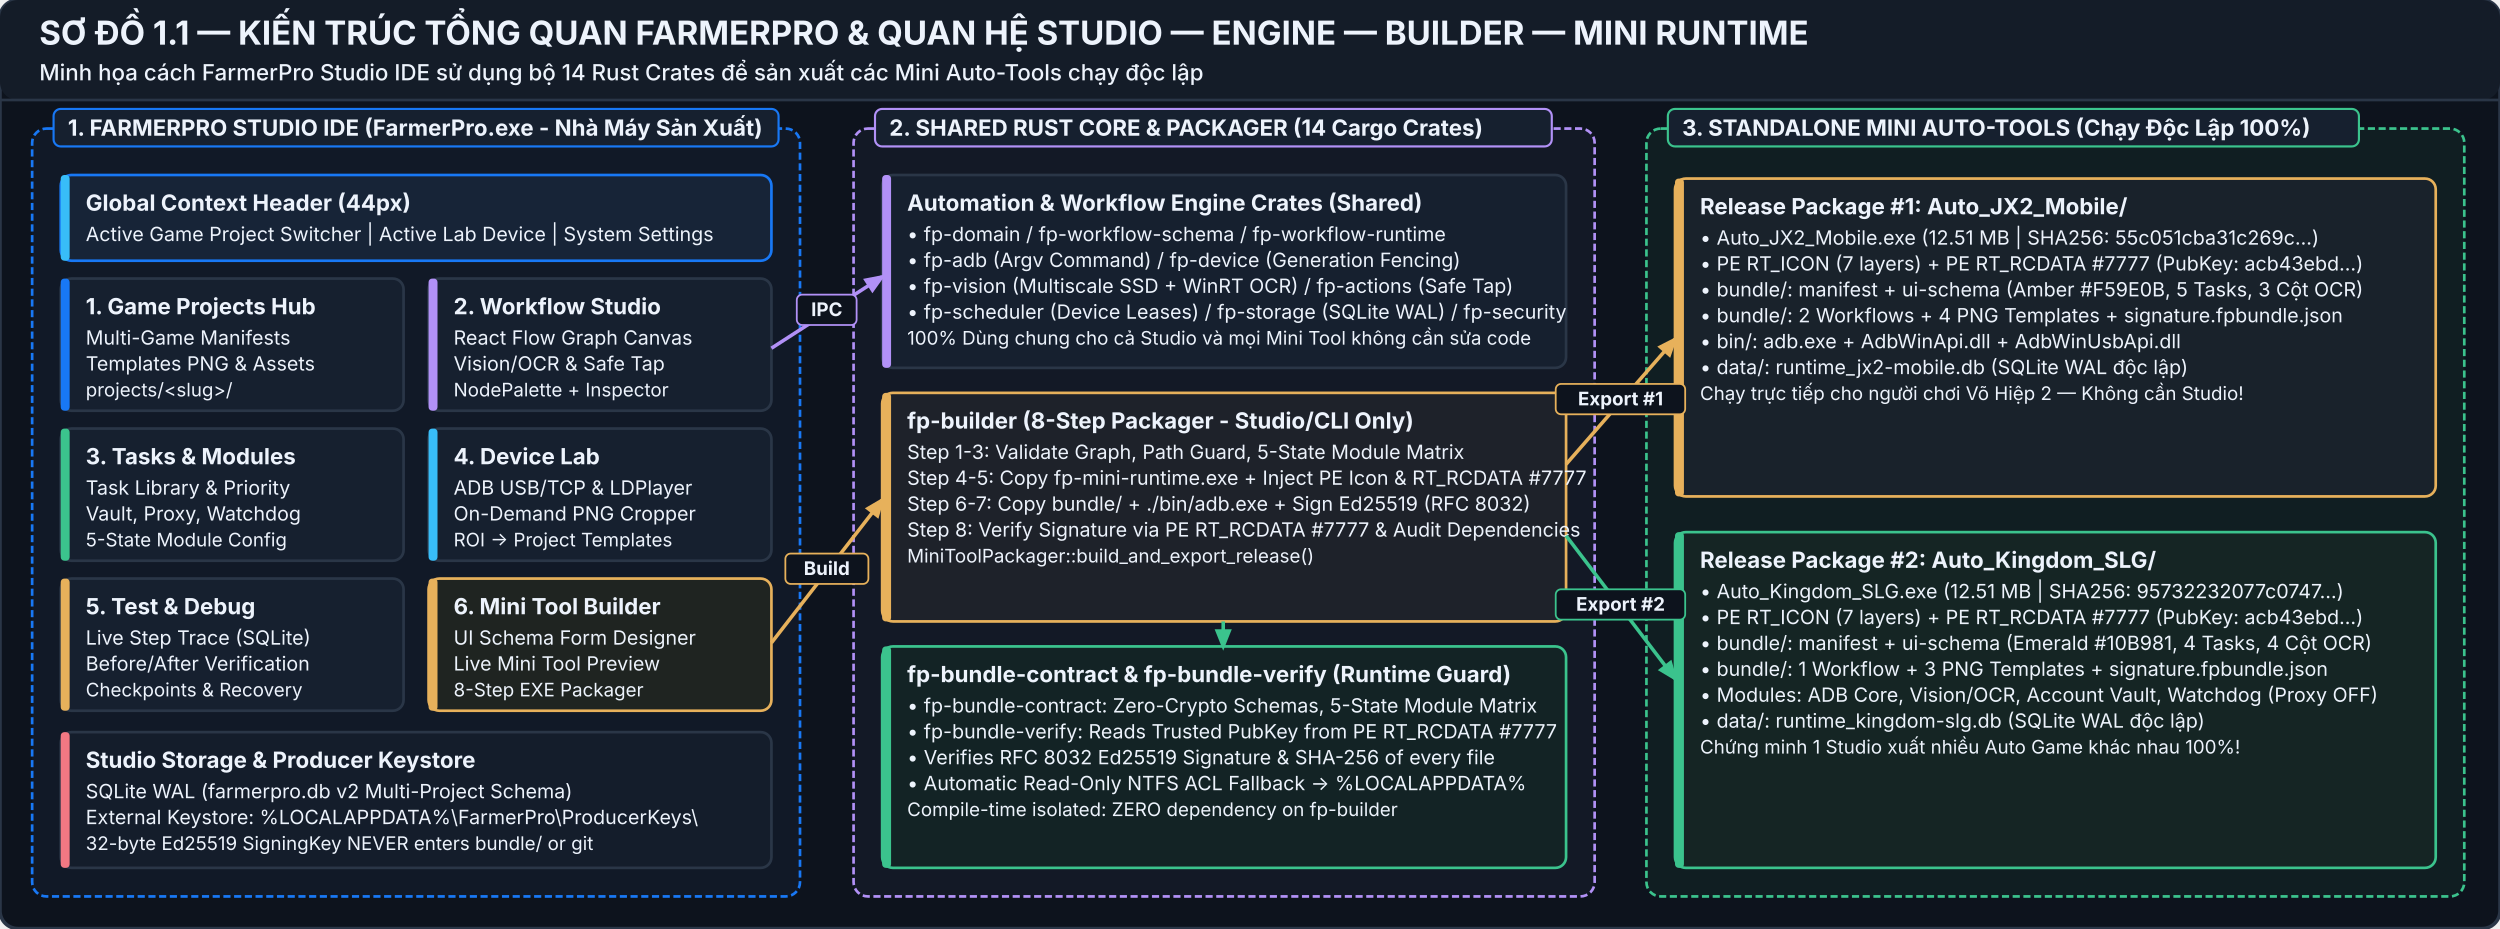
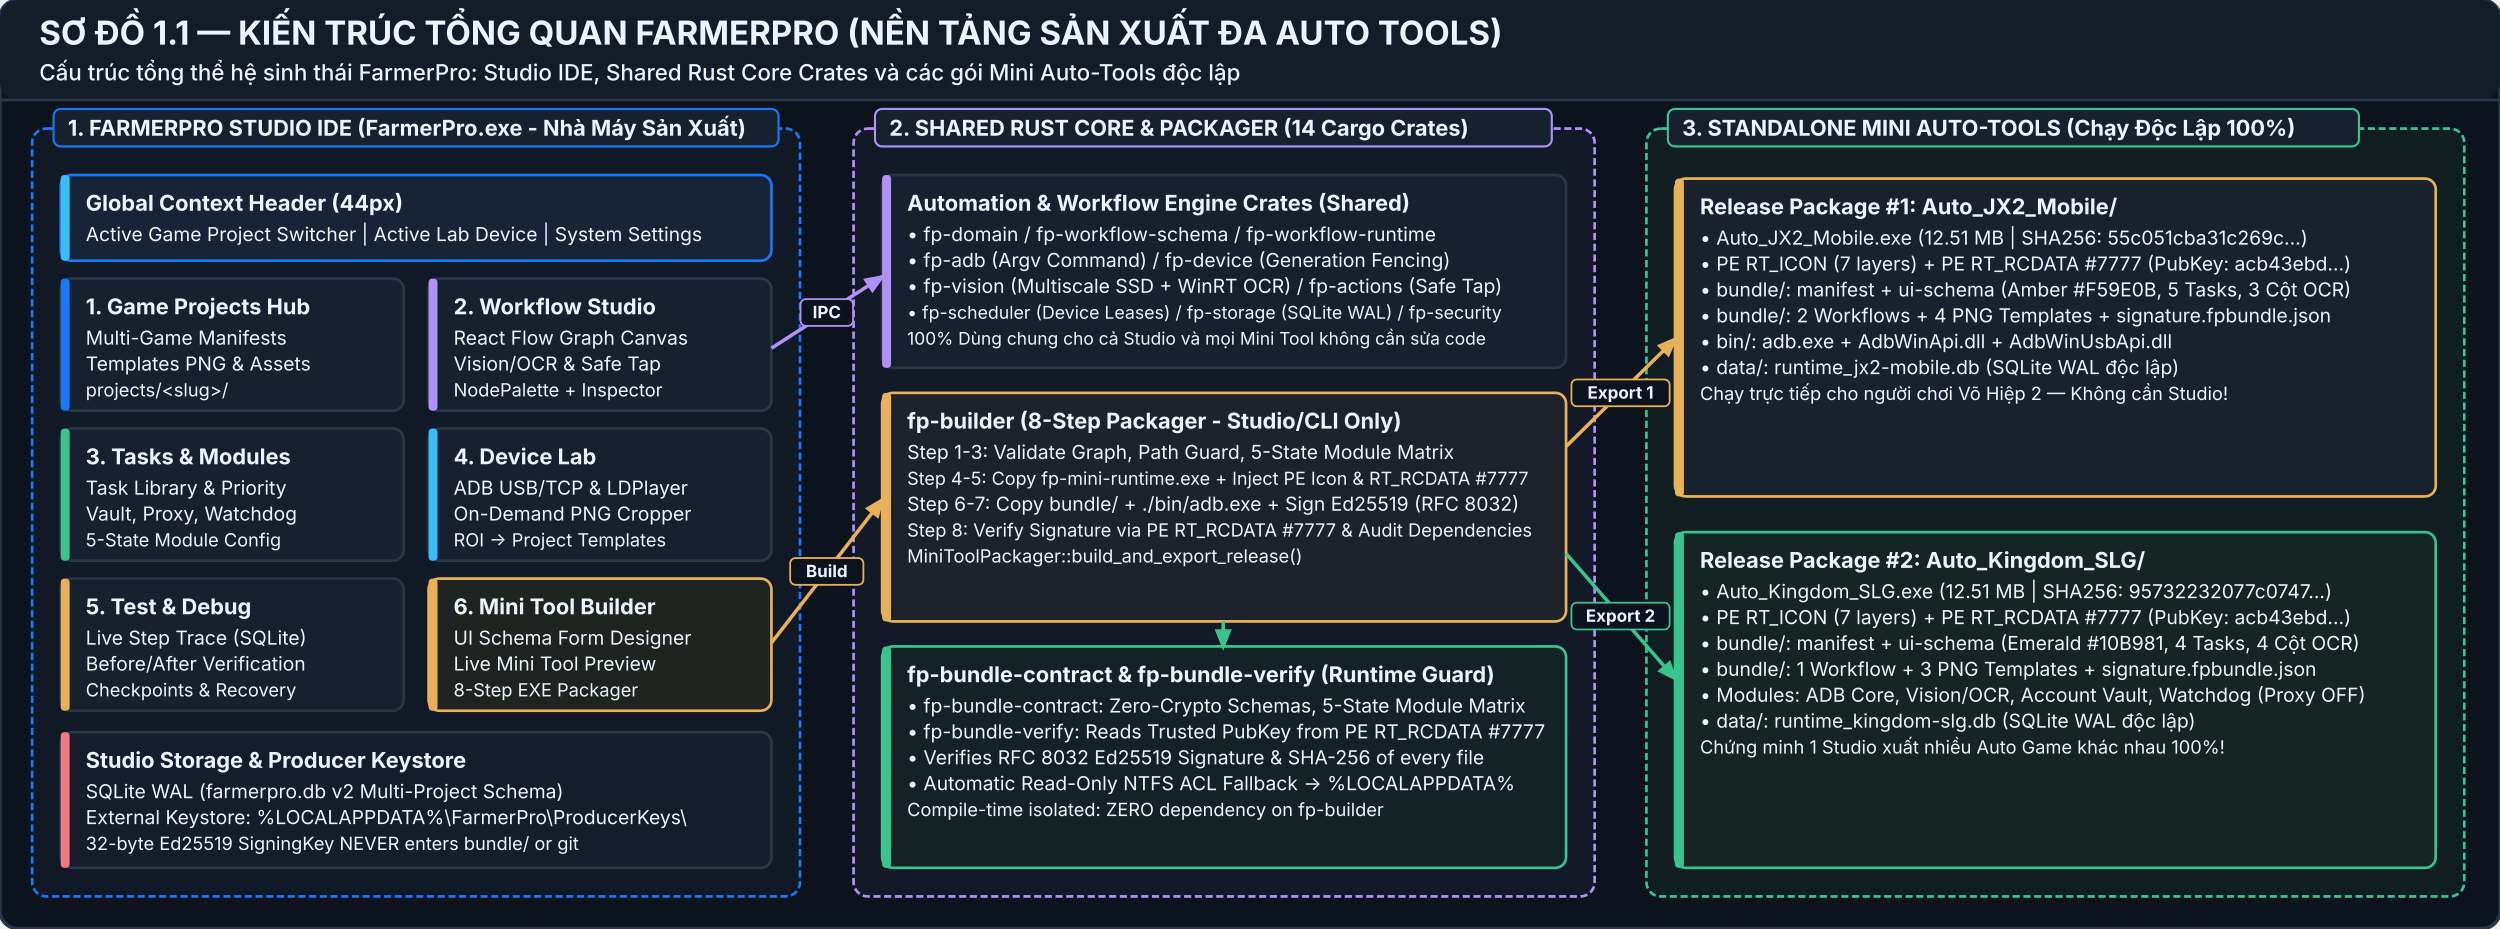
<svg xmlns="http://www.w3.org/2000/svg" viewBox="0 0 1400 520" width="1400" height="520">
  <defs>
    <style>
      text { font-family: 'Segoe UI', Inter, Roboto, Arial, sans-serif; fill: #EDF3FC; }
      .mono { font-family: Consolas, 'Courier New', monospace; }
      .title { font-size: 20px; font-weight: 700; fill: #FFFFFF; }
      .subtitle { font-size: 12.5px; font-weight: 500; fill: #8FA2BC; }
      .zone-title { font-size: 13.5px; font-weight: 700; letter-spacing: 0.4px; }
      .box-title { font-size: 13px; font-weight: 700; fill: #FFFFFF; }
      .box-sub { font-size: 11px; font-weight: 400; fill: #A9B8CC; }
      .box-code { font-family: Consolas, monospace; font-size: 10.5px; fill: #38BDF8; }
      .badge { font-size: 10px; font-weight: 700; }
-       .edge-label { font-size: 10.5px; font-weight: 600; fill: #38BDF8; }
+       .edge-label { font-size: 10px; font-weight: 600; fill: #38BDF8; }
    </style>
    <marker id="arrow-blue" viewBox="0 0 10 10" refX="8" refY="5" markerWidth="6" markerHeight="6" orient="auto-start-reverse">
      <path d="M 0 1 L 10 5 L 0 9 z" fill="#38BDF8" />
    </marker>
    <marker id="arrow-green" viewBox="0 0 10 10" refX="8" refY="5" markerWidth="6" markerHeight="6" orient="auto-start-reverse">
      <path d="M 0 1 L 10 5 L 0 9 z" fill="#3BC38D" />
    </marker>
    <marker id="arrow-amber" viewBox="0 0 10 10" refX="8" refY="5" markerWidth="6" markerHeight="6" orient="auto-start-reverse">
      <path d="M 0 1 L 10 5 L 0 9 z" fill="#E7B15B" />
    </marker>
    <marker id="arrow-red" viewBox="0 0 10 10" refX="8" refY="5" markerWidth="6" markerHeight="6" orient="auto-start-reverse">
      <path d="M 0 1 L 10 5 L 0 9 z" fill="#F27883" />
    </marker>
    <marker id="arrow-purple" viewBox="0 0 10 10" refX="8" refY="5" markerWidth="6" markerHeight="6" orient="auto-start-reverse">
      <path d="M 0 1 L 10 5 L 0 9 z" fill="#B291F7" />
    </marker>
  </defs>
  <rect x="0" y="0" width="1400" height="520" rx="10" fill="#0D131D" stroke="#2A3647" stroke-width="2" />
  <rect x="0" y="0" width="1400" height="56" rx="10" fill="#141C28" />
  <line x1="0" y1="56" x2="1400" y2="56" stroke="#2A3647" stroke-width="1.5" />
-   <text x="22" y="25" fill="#FFFFFF" font-family="Segoe UI, Inter, Arial, sans-serif" font-size="18.5" font-weight="700">SƠ ĐỒ 1.1 — KIẾN TRÚC TỔNG QUAN FARMERPRO &amp; QUAN HỆ STUDIO — ENGINE — BUILDER — MINI RUNTIME</text>
-   <text x="22" y="45" fill="#9FB2CC" font-family="Segoe UI, Inter, Arial, sans-serif" font-size="12.5" font-weight="500">Minh họa cách FarmerPro Studio IDE sử dụng bộ 14 Rust Crates để sản xuất các Mini Auto-Tools chạy độc lập</text>
+   <text x="22" y="25" fill="#FFFFFF" font-family="Segoe UI, Inter, Arial, sans-serif" font-size="18.5" font-weight="700">SƠ ĐỒ 1.1 — KIẾN TRÚC TỔNG QUAN FARMERPRO (NỀN TẢNG SẢN XUẤT ĐA AUTO TOOLS)</text>
+   <text x="22" y="45" fill="#9FB2CC" font-family="Segoe UI, Inter, Arial, sans-serif" font-size="12.5" font-weight="500">Cấu trúc tổng thể hệ sinh thái FarmerPro: Studio IDE, Shared Rust Core Crates và các gói Mini Auto-Tools độc lập</text>
  <rect x="18" y="72" width="430" height="430" rx="8" fill="#111927" stroke="#1878F5" stroke-width="1.5" stroke-dasharray="4,2" />
  <rect x="30" y="61" width="406" height="21" rx="4" fill="#16202F" stroke="#1878F5" stroke-width="1.2" />
-   <text x="38" y="76" fill="#38BDF8" font-family="Segoe UI, Inter, Arial, sans-serif" font-size="12.5" font-weight="700">1. FARMERPRO STUDIO IDE (FarmerPro.exe - Nhà Máy Sản Xuất)</text>
+   <text x="38" y="76" fill="#38BDF8" font-family="Segoe UI, Inter, Arial, sans-serif" font-size="12.2" font-weight="700">1. FARMERPRO STUDIO IDE (FarmerPro.exe - Nhà Máy Sản Xuất)</text>
  <rect x="34" y="98" width="398" height="48" rx="6" fill="#172437" stroke="#1878F5" stroke-width="1.5" />
  <rect x="34" y="98" width="5" height="48" rx="2" fill="#38BDF8" />
-   <text x="48" y="118" fill="#FFFFFF" font-family="Segoe UI, Inter, Arial, sans-serif" font-size="12.5" font-weight="700">Global Context Header (44px)</text>
-   <text x="48" y="135" fill="#CAD5E2" font-family="Segoe UI, Inter, Arial, sans-serif" font-size="11">Active Game Project Switcher | Active Lab Device | System Settings</text>
+   <text x="48" y="118" fill="#FFFFFF" font-family="Segoe UI, Inter, Arial, sans-serif" font-size="12.2" font-weight="700">Global Context Header (44px)</text>
+   <text x="48" y="135" fill="#CAD5E2" font-family="Segoe UI, Inter, Arial, sans-serif" font-size="10.8">Active Game Project Switcher | Active Lab Device | System Settings</text>
  <rect x="34" y="156" width="192" height="74" rx="6" fill="#16202F" stroke="#2A3647" stroke-width="1.5" />
  <rect x="34" y="156" width="5" height="74" rx="2" fill="#1878F5" />
-   <text x="48" y="176" fill="#FFFFFF" font-family="Segoe UI, Inter, Arial, sans-serif" font-size="12.5" font-weight="700">1. Game Projects Hub</text>
-   <text x="48" y="193" fill="#CAD5E2" font-family="Segoe UI, Inter, Arial, sans-serif" font-size="11">Multi-Game Manifests</text>
-   <text x="48" y="207.5" fill="#CAD5E2" font-family="Segoe UI, Inter, Arial, sans-serif" font-size="11">Templates PNG &amp; Assets</text>
-   <text x="48" y="222.0" fill="#38BDF8" font-family="Consolas, monospace" font-size="10.5">projects/&lt;slug&gt;/</text>
+   <text x="48" y="176" fill="#FFFFFF" font-family="Segoe UI, Inter, Arial, sans-serif" font-size="12.2" font-weight="700">1. Game Projects Hub</text>
+   <text x="48" y="193" fill="#CAD5E2" font-family="Segoe UI, Inter, Arial, sans-serif" font-size="10.8">Multi-Game Manifests</text>
+   <text x="48" y="207.5" fill="#CAD5E2" font-family="Segoe UI, Inter, Arial, sans-serif" font-size="10.8">Templates PNG &amp; Assets</text>
+   <text x="48" y="222.0" fill="#38BDF8" font-family="Consolas, monospace" font-size="10.2">projects/&lt;slug&gt;/</text>
  <rect x="240" y="156" width="192" height="74" rx="6" fill="#16202F" stroke="#2A3647" stroke-width="1.5" />
  <rect x="240" y="156" width="5" height="74" rx="2" fill="#B291F7" />
-   <text x="254" y="176" fill="#FFFFFF" font-family="Segoe UI, Inter, Arial, sans-serif" font-size="12.5" font-weight="700">2. Workflow Studio</text>
-   <text x="254" y="193" fill="#CAD5E2" font-family="Segoe UI, Inter, Arial, sans-serif" font-size="11">React Flow Graph Canvas</text>
-   <text x="254" y="207.5" fill="#CAD5E2" font-family="Segoe UI, Inter, Arial, sans-serif" font-size="11">Vision/OCR &amp; Safe Tap</text>
-   <text x="254" y="222.0" fill="#38BDF8" font-family="Consolas, monospace" font-size="10.5">NodePalette + Inspector</text>
+   <text x="254" y="176" fill="#FFFFFF" font-family="Segoe UI, Inter, Arial, sans-serif" font-size="12.2" font-weight="700">2. Workflow Studio</text>
+   <text x="254" y="193" fill="#CAD5E2" font-family="Segoe UI, Inter, Arial, sans-serif" font-size="10.8">React Flow Graph Canvas</text>
+   <text x="254" y="207.5" fill="#CAD5E2" font-family="Segoe UI, Inter, Arial, sans-serif" font-size="10.8">Vision/OCR &amp; Safe Tap</text>
+   <text x="254" y="222.0" fill="#38BDF8" font-family="Consolas, monospace" font-size="10.2">NodePalette + Inspector</text>
  <rect x="34" y="240" width="192" height="74" rx="6" fill="#16202F" stroke="#2A3647" stroke-width="1.5" />
  <rect x="34" y="240" width="5" height="74" rx="2" fill="#3BC38D" />
-   <text x="48" y="260" fill="#FFFFFF" font-family="Segoe UI, Inter, Arial, sans-serif" font-size="12.5" font-weight="700">3. Tasks &amp; Modules</text>
-   <text x="48" y="277" fill="#CAD5E2" font-family="Segoe UI, Inter, Arial, sans-serif" font-size="11">Task Library &amp; Priority</text>
-   <text x="48" y="291.5" fill="#CAD5E2" font-family="Segoe UI, Inter, Arial, sans-serif" font-size="11">Vault, Proxy, Watchdog</text>
-   <text x="48" y="306.0" fill="#38BDF8" font-family="Consolas, monospace" font-size="10.5">5-State Module Config</text>
+   <text x="48" y="260" fill="#FFFFFF" font-family="Segoe UI, Inter, Arial, sans-serif" font-size="12.2" font-weight="700">3. Tasks &amp; Modules</text>
+   <text x="48" y="277" fill="#CAD5E2" font-family="Segoe UI, Inter, Arial, sans-serif" font-size="10.8">Task Library &amp; Priority</text>
+   <text x="48" y="291.5" fill="#CAD5E2" font-family="Segoe UI, Inter, Arial, sans-serif" font-size="10.8">Vault, Proxy, Watchdog</text>
+   <text x="48" y="306.0" fill="#38BDF8" font-family="Consolas, monospace" font-size="10.2">5-State Module Config</text>
  <rect x="240" y="240" width="192" height="74" rx="6" fill="#16202F" stroke="#2A3647" stroke-width="1.5" />
  <rect x="240" y="240" width="5" height="74" rx="2" fill="#38BDF8" />
-   <text x="254" y="260" fill="#FFFFFF" font-family="Segoe UI, Inter, Arial, sans-serif" font-size="12.5" font-weight="700">4. Device Lab</text>
-   <text x="254" y="277" fill="#CAD5E2" font-family="Segoe UI, Inter, Arial, sans-serif" font-size="11">ADB USB/TCP &amp; LDPlayer</text>
-   <text x="254" y="291.5" fill="#CAD5E2" font-family="Segoe UI, Inter, Arial, sans-serif" font-size="11">On-Demand PNG Cropper</text>
-   <text x="254" y="306.0" fill="#38BDF8" font-family="Consolas, monospace" font-size="10.5">ROI -&gt; Project Templates</text>
+   <text x="254" y="260" fill="#FFFFFF" font-family="Segoe UI, Inter, Arial, sans-serif" font-size="12.2" font-weight="700">4. Device Lab</text>
+   <text x="254" y="277" fill="#CAD5E2" font-family="Segoe UI, Inter, Arial, sans-serif" font-size="10.8">ADB USB/TCP &amp; LDPlayer</text>
+   <text x="254" y="291.5" fill="#CAD5E2" font-family="Segoe UI, Inter, Arial, sans-serif" font-size="10.8">On-Demand PNG Cropper</text>
+   <text x="254" y="306.0" fill="#38BDF8" font-family="Consolas, monospace" font-size="10.2">ROI -&gt; Project Templates</text>
  <rect x="34" y="324" width="192" height="74" rx="6" fill="#16202F" stroke="#2A3647" stroke-width="1.5" />
  <rect x="34" y="324" width="5" height="74" rx="2" fill="#E7B15B" />
-   <text x="48" y="344" fill="#FFFFFF" font-family="Segoe UI, Inter, Arial, sans-serif" font-size="12.5" font-weight="700">5. Test &amp; Debug</text>
-   <text x="48" y="361" fill="#CAD5E2" font-family="Segoe UI, Inter, Arial, sans-serif" font-size="11">Live Step Trace (SQLite)</text>
-   <text x="48" y="375.5" fill="#CAD5E2" font-family="Segoe UI, Inter, Arial, sans-serif" font-size="11">Before/After Verification</text>
-   <text x="48" y="390.0" fill="#38BDF8" font-family="Consolas, monospace" font-size="10.5">Checkpoints &amp; Recovery</text>
+   <text x="48" y="344" fill="#FFFFFF" font-family="Segoe UI, Inter, Arial, sans-serif" font-size="12.2" font-weight="700">5. Test &amp; Debug</text>
+   <text x="48" y="361" fill="#CAD5E2" font-family="Segoe UI, Inter, Arial, sans-serif" font-size="10.8">Live Step Trace (SQLite)</text>
+   <text x="48" y="375.5" fill="#CAD5E2" font-family="Segoe UI, Inter, Arial, sans-serif" font-size="10.8">Before/After Verification</text>
+   <text x="48" y="390.0" fill="#38BDF8" font-family="Consolas, monospace" font-size="10.2">Checkpoints &amp; Recovery</text>
  <rect x="240" y="324" width="192" height="74" rx="6" fill="#1F2421" stroke="#E7B15B" stroke-width="1.5" />
  <rect x="240" y="324" width="5" height="74" rx="2" fill="#E7B15B" />
-   <text x="254" y="344" fill="#FFFFFF" font-family="Segoe UI, Inter, Arial, sans-serif" font-size="12.5" font-weight="700">6. Mini Tool Builder</text>
-   <text x="254" y="361" fill="#CAD5E2" font-family="Segoe UI, Inter, Arial, sans-serif" font-size="11">UI Schema Form Designer</text>
-   <text x="254" y="375.5" fill="#CAD5E2" font-family="Segoe UI, Inter, Arial, sans-serif" font-size="11">Live Mini Tool Preview</text>
-   <text x="254" y="390.0" fill="#38BDF8" font-family="Consolas, monospace" font-size="10.5">8-Step EXE Packager</text>
+   <text x="254" y="344" fill="#FFFFFF" font-family="Segoe UI, Inter, Arial, sans-serif" font-size="12.2" font-weight="700">6. Mini Tool Builder</text>
+   <text x="254" y="361" fill="#CAD5E2" font-family="Segoe UI, Inter, Arial, sans-serif" font-size="10.8">UI Schema Form Designer</text>
+   <text x="254" y="375.5" fill="#CAD5E2" font-family="Segoe UI, Inter, Arial, sans-serif" font-size="10.8">Live Mini Tool Preview</text>
+   <text x="254" y="390.0" fill="#38BDF8" font-family="Consolas, monospace" font-size="10.2">8-Step EXE Packager</text>
  <rect x="34" y="410" width="398" height="76" rx="6" fill="#141D2B" stroke="#2A3647" stroke-width="1.5" />
  <rect x="34" y="410" width="5" height="76" rx="2" fill="#F27883" />
-   <text x="48" y="430" fill="#FFFFFF" font-family="Segoe UI, Inter, Arial, sans-serif" font-size="12.5" font-weight="700">Studio Storage &amp; Producer Keystore</text>
-   <text x="48" y="447" fill="#CAD5E2" font-family="Segoe UI, Inter, Arial, sans-serif" font-size="11">SQLite WAL (farmerpro.db v2 Multi-Project Schema)</text>
-   <text x="48" y="461.5" fill="#CAD5E2" font-family="Segoe UI, Inter, Arial, sans-serif" font-size="11">External Keystore: %LOCALAPPDATA%\FarmerPro\ProducerKeys\</text>
-   <text x="48" y="476.0" fill="#38BDF8" font-family="Consolas, monospace" font-size="10.5">32-byte Ed25519 SigningKey NEVER enters bundle/ or git</text>
+   <text x="48" y="430" fill="#FFFFFF" font-family="Segoe UI, Inter, Arial, sans-serif" font-size="12.2" font-weight="700">Studio Storage &amp; Producer Keystore</text>
+   <text x="48" y="447" fill="#CAD5E2" font-family="Segoe UI, Inter, Arial, sans-serif" font-size="10.8">SQLite WAL (farmerpro.db v2 Multi-Project Schema)</text>
+   <text x="48" y="461.5" fill="#CAD5E2" font-family="Segoe UI, Inter, Arial, sans-serif" font-size="10.8">External Keystore: %LOCALAPPDATA%\FarmerPro\ProducerKeys\</text>
+   <text x="48" y="476.0" fill="#38BDF8" font-family="Consolas, monospace" font-size="10.2">32-byte Ed25519 SigningKey NEVER enters bundle/ or git</text>
  <rect x="478" y="72" width="415" height="430" rx="8" fill="#131926" stroke="#B291F7" stroke-width="1.5" stroke-dasharray="4,2" />
  <rect x="490" y="61" width="379" height="21" rx="4" fill="#16202F" stroke="#B291F7" stroke-width="1.2" />
-   <text x="498" y="76" fill="#B291F7" font-family="Segoe UI, Inter, Arial, sans-serif" font-size="12.5" font-weight="700">2. SHARED RUST CORE &amp; PACKAGER (14 Cargo Crates)</text>
+   <text x="498" y="76" fill="#B291F7" font-family="Segoe UI, Inter, Arial, sans-serif" font-size="12.2" font-weight="700">2. SHARED RUST CORE &amp; PACKAGER (14 Cargo Crates)</text>
  <rect x="494" y="98" width="383" height="108" rx="6" fill="#16202F" stroke="#2A3647" stroke-width="1.5" />
  <rect x="494" y="98" width="5" height="108" rx="2" fill="#B291F7" />
-   <text x="508" y="118" fill="#FFFFFF" font-family="Segoe UI, Inter, Arial, sans-serif" font-size="12.5" font-weight="700">Automation &amp; Workflow Engine Crates (Shared)</text>
-   <text x="508" y="135" fill="#CAD5E2" font-family="Segoe UI, Inter, Arial, sans-serif" font-size="11">• fp-domain / fp-workflow-schema / fp-workflow-runtime</text>
-   <text x="508" y="149.5" fill="#CAD5E2" font-family="Segoe UI, Inter, Arial, sans-serif" font-size="11">• fp-adb (Argv Command) / fp-device (Generation Fencing)</text>
-   <text x="508" y="164.0" fill="#CAD5E2" font-family="Segoe UI, Inter, Arial, sans-serif" font-size="11">• fp-vision (Multiscale SSD + WinRT OCR) / fp-actions (Safe Tap)</text>
-   <text x="508" y="178.5" fill="#CAD5E2" font-family="Segoe UI, Inter, Arial, sans-serif" font-size="11">• fp-scheduler (Device Leases) / fp-storage (SQLite WAL) / fp-security</text>
-   <text x="508" y="193.0" fill="#38BDF8" font-family="Consolas, monospace" font-size="10.5">100% Dùng chung cho cả Studio và mọi Mini Tool không cần sửa code</text>
+   <text x="508" y="118" fill="#FFFFFF" font-family="Segoe UI, Inter, Arial, sans-serif" font-size="12.2" font-weight="700">Automation &amp; Workflow Engine Crates (Shared)</text>
+   <text x="508" y="135" fill="#CAD5E2" font-family="Segoe UI, Inter, Arial, sans-serif" font-size="10.8">• fp-domain / fp-workflow-schema / fp-workflow-runtime</text>
+   <text x="508" y="149.5" fill="#CAD5E2" font-family="Segoe UI, Inter, Arial, sans-serif" font-size="10.8">• fp-adb (Argv Command) / fp-device (Generation Fencing)</text>
+   <text x="508" y="164.0" fill="#CAD5E2" font-family="Segoe UI, Inter, Arial, sans-serif" font-size="10.8">• fp-vision (Multiscale SSD + WinRT OCR) / fp-actions (Safe Tap)</text>
+   <text x="508" y="178.5" fill="#CAD5E2" font-family="Segoe UI, Inter, Arial, sans-serif" font-size="9.92">• fp-scheduler (Device Leases) / fp-storage (SQLite WAL) / fp-security</text>
+   <text x="508" y="193.0" fill="#38BDF8" font-family="Consolas, monospace" font-size="9.74">100% Dùng chung cho cả Studio và mọi Mini Tool không cần sửa code</text>
  <rect x="494" y="220" width="383" height="128" rx="6" fill="#1E222A" stroke="#E7B15B" stroke-width="1.5" />
  <rect x="494" y="220" width="5" height="128" rx="2" fill="#E7B15B" />
-   <text x="508" y="240" fill="#FFFFFF" font-family="Segoe UI, Inter, Arial, sans-serif" font-size="12.5" font-weight="700">fp-builder (8-Step Packager - Studio/CLI Only)</text>
-   <text x="508" y="257" fill="#CAD5E2" font-family="Segoe UI, Inter, Arial, sans-serif" font-size="11">Step 1-3: Validate Graph, Path Guard, 5-State Module Matrix</text>
-   <text x="508" y="271.5" fill="#CAD5E2" font-family="Segoe UI, Inter, Arial, sans-serif" font-size="11">Step 4-5: Copy fp-mini-runtime.exe + Inject PE Icon &amp; RT_RCDATA #7777</text>
-   <text x="508" y="286.0" fill="#CAD5E2" font-family="Segoe UI, Inter, Arial, sans-serif" font-size="11">Step 6-7: Copy bundle/ + ./bin/adb.exe + Sign Ed25519 (RFC 8032)</text>
-   <text x="508" y="300.5" fill="#CAD5E2" font-family="Segoe UI, Inter, Arial, sans-serif" font-size="11">Step 8: Verify Signature via PE RT_RCDATA #7777 &amp; Audit Dependencies</text>
-   <text x="508" y="315.0" fill="#38BDF8" font-family="Consolas, monospace" font-size="10.5">MiniToolPackager::build_and_export_release()</text>
+   <text x="508" y="240" fill="#FFFFFF" font-family="Segoe UI, Inter, Arial, sans-serif" font-size="12.2" font-weight="700">fp-builder (8-Step Packager - Studio/CLI Only)</text>
+   <text x="508" y="257" fill="#CAD5E2" font-family="Segoe UI, Inter, Arial, sans-serif" font-size="10.8">Step 1-3: Validate Graph, Path Guard, 5-State Module Matrix</text>
+   <text x="508" y="271.5" fill="#CAD5E2" font-family="Segoe UI, Inter, Arial, sans-serif" font-size="10.06">Step 4-5: Copy fp-mini-runtime.exe + Inject PE Icon &amp; RT_RCDATA #7777</text>
+   <text x="508" y="286.0" fill="#CAD5E2" font-family="Segoe UI, Inter, Arial, sans-serif" font-size="10.8">Step 6-7: Copy bundle/ + ./bin/adb.exe + Sign Ed25519 (RFC 8032)</text>
+   <text x="508" y="300.5" fill="#CAD5E2" font-family="Segoe UI, Inter, Arial, sans-serif" font-size="10.21">Step 8: Verify Signature via PE RT_RCDATA #7777 &amp; Audit Dependencies</text>
+   <text x="508" y="315.0" fill="#38BDF8" font-family="Consolas, monospace" font-size="10.2">MiniToolPackager::build_and_export_release()</text>
  <rect x="494" y="362" width="383" height="124" rx="6" fill="#132325" stroke="#3BC38D" stroke-width="1.5" />
  <rect x="494" y="362" width="5" height="124" rx="2" fill="#3BC38D" />
-   <text x="508" y="382" fill="#FFFFFF" font-family="Segoe UI, Inter, Arial, sans-serif" font-size="12.5" font-weight="700">fp-bundle-contract &amp; fp-bundle-verify (Runtime Guard)</text>
-   <text x="508" y="399" fill="#CAD5E2" font-family="Segoe UI, Inter, Arial, sans-serif" font-size="11">• fp-bundle-contract: Zero-Crypto Schemas, 5-State Module Matrix</text>
-   <text x="508" y="413.5" fill="#CAD5E2" font-family="Segoe UI, Inter, Arial, sans-serif" font-size="11">• fp-bundle-verify: Reads Trusted PubKey from PE RT_RCDATA #7777</text>
-   <text x="508" y="428.0" fill="#CAD5E2" font-family="Segoe UI, Inter, Arial, sans-serif" font-size="11">• Verifies RFC 8032 Ed25519 Signature &amp; SHA-256 of every file</text>
-   <text x="508" y="442.5" fill="#CAD5E2" font-family="Segoe UI, Inter, Arial, sans-serif" font-size="11">• Automatic Read-Only NTFS ACL Fallback -&gt; %LOCALAPPDATA%</text>
-   <text x="508" y="457.0" fill="#38BDF8" font-family="Consolas, monospace" font-size="10.5">Compile-time isolated: ZERO dependency on fp-builder</text>
+   <text x="508" y="382" fill="#FFFFFF" font-family="Segoe UI, Inter, Arial, sans-serif" font-size="12.16" font-weight="700">fp-bundle-contract &amp; fp-bundle-verify (Runtime Guard)</text>
+   <text x="508" y="399" fill="#CAD5E2" font-family="Segoe UI, Inter, Arial, sans-serif" font-size="10.8">• fp-bundle-contract: Zero-Crypto Schemas, 5-State Module Matrix</text>
+   <text x="508" y="413.5" fill="#CAD5E2" font-family="Segoe UI, Inter, Arial, sans-serif" font-size="10.8">• fp-bundle-verify: Reads Trusted PubKey from PE RT_RCDATA #7777</text>
+   <text x="508" y="428.0" fill="#CAD5E2" font-family="Segoe UI, Inter, Arial, sans-serif" font-size="10.8">• Verifies RFC 8032 Ed25519 Signature &amp; SHA-256 of every file</text>
+   <text x="508" y="442.5" fill="#CAD5E2" font-family="Segoe UI, Inter, Arial, sans-serif" font-size="10.8">• Automatic Read-Only NTFS ACL Fallback -&gt; %LOCALAPPDATA%</text>
+   <text x="508" y="457.0" fill="#38BDF8" font-family="Consolas, monospace" font-size="10.2">Compile-time isolated: ZERO dependency on fp-builder</text>
  <rect x="922" y="72" width="458" height="430" rx="8" fill="#101E22" stroke="#3BC38D" stroke-width="1.5" stroke-dasharray="4,2" />
  <rect x="934" y="61" width="387" height="21" rx="4" fill="#16202F" stroke="#3BC38D" stroke-width="1.2" />
-   <text x="942" y="76" fill="#3BC38D" font-family="Segoe UI, Inter, Arial, sans-serif" font-size="12.5" font-weight="700">3. STANDALONE MINI AUTO-TOOLS (Chạy Độc Lập 100%)</text>
+   <text x="942" y="76" fill="#3BC38D" font-family="Segoe UI, Inter, Arial, sans-serif" font-size="12.2" font-weight="700">3. STANDALONE MINI AUTO-TOOLS (Chạy Độc Lập 100%)</text>
  <rect x="938" y="100" width="426" height="178" rx="6" fill="#19222B" stroke="#E7B15B" stroke-width="1.5" />
  <rect x="938" y="100" width="5" height="178" rx="2" fill="#E7B15B" />
-   <text x="952" y="120" fill="#FFFFFF" font-family="Segoe UI, Inter, Arial, sans-serif" font-size="12.5" font-weight="700">Release Package #1: Auto_JX2_Mobile/</text>
-   <text x="952" y="137" fill="#CAD5E2" font-family="Segoe UI, Inter, Arial, sans-serif" font-size="11">• Auto_JX2_Mobile.exe (12.51 MB | SHA256: 55c051cba31c269c...)</text>
-   <text x="952" y="151.5" fill="#CAD5E2" font-family="Segoe UI, Inter, Arial, sans-serif" font-size="11">• PE RT_ICON (7 layers) + PE RT_RCDATA #7777 (PubKey: acb43ebd...)</text>
-   <text x="952" y="166.0" fill="#CAD5E2" font-family="Segoe UI, Inter, Arial, sans-serif" font-size="11">• bundle/: manifest + ui-schema (Amber #F59E0B, 5 Tasks, 3 Cột OCR)</text>
-   <text x="952" y="180.5" fill="#CAD5E2" font-family="Segoe UI, Inter, Arial, sans-serif" font-size="11">• bundle/: 2 Workflows + 4 PNG Templates + signature.fpbundle.json</text>
-   <text x="952" y="195.0" fill="#CAD5E2" font-family="Segoe UI, Inter, Arial, sans-serif" font-size="11">• bin/: adb.exe + AdbWinApi.dll + AdbWinUsbApi.dll</text>
-   <text x="952" y="209.5" fill="#CAD5E2" font-family="Segoe UI, Inter, Arial, sans-serif" font-size="11">• data/: runtime_jx2-mobile.db (SQLite WAL độc lập)</text>
-   <text x="952" y="224.0" fill="#38BDF8" font-family="Consolas, monospace" font-size="10.5">Chạy trực tiếp cho người chơi Võ Hiệp 2 — Không cần Studio!</text>
+   <text x="952" y="120" fill="#FFFFFF" font-family="Segoe UI, Inter, Arial, sans-serif" font-size="12.2" font-weight="700">Release Package #1: Auto_JX2_Mobile/</text>
+   <text x="952" y="137" fill="#CAD5E2" font-family="Segoe UI, Inter, Arial, sans-serif" font-size="10.8">• Auto_JX2_Mobile.exe (12.51 MB | SHA256: 55c051cba31c269c...)</text>
+   <text x="952" y="151.5" fill="#CAD5E2" font-family="Segoe UI, Inter, Arial, sans-serif" font-size="10.8">• PE RT_ICON (7 layers) + PE RT_RCDATA #7777 (PubKey: acb43ebd...)</text>
+   <text x="952" y="166.0" fill="#CAD5E2" font-family="Segoe UI, Inter, Arial, sans-serif" font-size="10.8">• bundle/: manifest + ui-schema (Amber #F59E0B, 5 Tasks, 3 Cột OCR)</text>
+   <text x="952" y="180.5" fill="#CAD5E2" font-family="Segoe UI, Inter, Arial, sans-serif" font-size="10.8">• bundle/: 2 Workflows + 4 PNG Templates + signature.fpbundle.json</text>
+   <text x="952" y="195.0" fill="#CAD5E2" font-family="Segoe UI, Inter, Arial, sans-serif" font-size="10.8">• bin/: adb.exe + AdbWinApi.dll + AdbWinUsbApi.dll</text>
+   <text x="952" y="209.5" fill="#CAD5E2" font-family="Segoe UI, Inter, Arial, sans-serif" font-size="10.8">• data/: runtime_jx2-mobile.db (SQLite WAL độc lập)</text>
+   <text x="952" y="224.0" fill="#38BDF8" font-family="Consolas, monospace" font-size="10.2">Chạy trực tiếp cho người chơi Võ Hiệp 2 — Không cần Studio!</text>
  <rect x="938" y="298" width="426" height="188" rx="6" fill="#152524" stroke="#3BC38D" stroke-width="1.5" />
  <rect x="938" y="298" width="5" height="188" rx="2" fill="#3BC38D" />
-   <text x="952" y="318" fill="#FFFFFF" font-family="Segoe UI, Inter, Arial, sans-serif" font-size="12.5" font-weight="700">Release Package #2: Auto_Kingdom_SLG/</text>
-   <text x="952" y="335" fill="#CAD5E2" font-family="Segoe UI, Inter, Arial, sans-serif" font-size="11">• Auto_Kingdom_SLG.exe (12.51 MB | SHA256: 95732232077c0747...)</text>
-   <text x="952" y="349.5" fill="#CAD5E2" font-family="Segoe UI, Inter, Arial, sans-serif" font-size="11">• PE RT_ICON (7 layers) + PE RT_RCDATA #7777 (PubKey: acb43ebd...)</text>
-   <text x="952" y="364.0" fill="#CAD5E2" font-family="Segoe UI, Inter, Arial, sans-serif" font-size="11">• bundle/: manifest + ui-schema (Emerald #10B981, 4 Tasks, 4 Cột OCR)</text>
-   <text x="952" y="378.5" fill="#CAD5E2" font-family="Segoe UI, Inter, Arial, sans-serif" font-size="11">• bundle/: 1 Workflow + 3 PNG Templates + signature.fpbundle.json</text>
-   <text x="952" y="393.0" fill="#CAD5E2" font-family="Segoe UI, Inter, Arial, sans-serif" font-size="11">• Modules: ADB Core, Vision/OCR, Account Vault, Watchdog (Proxy OFF)</text>
-   <text x="952" y="407.5" fill="#CAD5E2" font-family="Segoe UI, Inter, Arial, sans-serif" font-size="11">• data/: runtime_kingdom-slg.db (SQLite WAL độc lập)</text>
-   <text x="952" y="422.0" fill="#38BDF8" font-family="Consolas, monospace" font-size="10.5">Chứng minh 1 Studio xuất nhiều Auto Game khác nhau 100%!</text>
+   <text x="952" y="318" fill="#FFFFFF" font-family="Segoe UI, Inter, Arial, sans-serif" font-size="12.2" font-weight="700">Release Package #2: Auto_Kingdom_SLG/</text>
+   <text x="952" y="335" fill="#CAD5E2" font-family="Segoe UI, Inter, Arial, sans-serif" font-size="10.8">• Auto_Kingdom_SLG.exe (12.51 MB | SHA256: 95732232077c0747...)</text>
+   <text x="952" y="349.5" fill="#CAD5E2" font-family="Segoe UI, Inter, Arial, sans-serif" font-size="10.8">• PE RT_ICON (7 layers) + PE RT_RCDATA #7777 (PubKey: acb43ebd...)</text>
+   <text x="952" y="364.0" fill="#CAD5E2" font-family="Segoe UI, Inter, Arial, sans-serif" font-size="10.8">• bundle/: manifest + ui-schema (Emerald #10B981, 4 Tasks, 4 Cột OCR)</text>
+   <text x="952" y="378.5" fill="#CAD5E2" font-family="Segoe UI, Inter, Arial, sans-serif" font-size="10.8">• bundle/: 1 Workflow + 3 PNG Templates + signature.fpbundle.json</text>
+   <text x="952" y="393.0" fill="#CAD5E2" font-family="Segoe UI, Inter, Arial, sans-serif" font-size="10.8">• Modules: ADB Core, Vision/OCR, Account Vault, Watchdog (Proxy OFF)</text>
+   <text x="952" y="407.5" fill="#CAD5E2" font-family="Segoe UI, Inter, Arial, sans-serif" font-size="10.8">• data/: runtime_kingdom-slg.db (SQLite WAL độc lập)</text>
+   <text x="952" y="422.0" fill="#38BDF8" font-family="Consolas, monospace" font-size="10.2">Chứng minh 1 Studio xuất nhiều Auto Game khác nhau 100%!</text>
  <line x1="432" y1="195" x2="494" y2="155" stroke="#B291F7" stroke-width="2" marker-end="url(#arrow-purple)" />
-   <rect x="446.2" y="165.0" width="33.5" height="17" rx="3" fill="#0D131D" stroke="#B291F7" stroke-width="1" />
-   <text x="463.0" y="177.0" text-anchor="middle" fill="#B291F7" font-family="Segoe UI, Inter, Arial, sans-serif" font-size="10.5" font-weight="700">IPC</text>
+   <rect x="448.3" y="167.5" width="29.4" height="15.0" rx="3" fill="#0D131D" stroke="#B291F7" stroke-width="1" />
+   <text x="463.0" y="178.2" text-anchor="middle" fill="#B291F7" font-family="Segoe UI, Inter, Arial, sans-serif" font-size="9.5" font-weight="700">IPC</text>
  <line x1="432" y1="360" x2="494" y2="280" stroke="#E7B15B" stroke-width="2" marker-end="url(#arrow-amber)" />
-   <rect x="439.8" y="310.0" width="46.5" height="17" rx="3" fill="#0D131D" stroke="#E7B15B" stroke-width="1" />
-   <text x="463.0" y="322.0" text-anchor="middle" fill="#E7B15B" font-family="Segoe UI, Inter, Arial, sans-serif" font-size="10.5" font-weight="700">Build</text>
+   <rect x="442.5" y="312.5" width="41.0" height="15.0" rx="3" fill="#0D131D" stroke="#E7B15B" stroke-width="1" />
+   <text x="463.0" y="323.2" text-anchor="middle" fill="#E7B15B" font-family="Segoe UI, Inter, Arial, sans-serif" font-size="9.5" font-weight="700">Build</text>
  <line x1="685" y1="348" x2="685" y2="362" stroke="#3BC38D" stroke-width="2" marker-end="url(#arrow-green)" />
-   <line x1="877" y1="260" x2="938" y2="190" stroke="#E7B15B" stroke-width="2" marker-end="url(#arrow-amber)" />
-   <rect x="871.2" y="215.0" width="72.5" height="17" rx="3" fill="#0D131D" stroke="#E7B15B" stroke-width="1" />
-   <text x="907.5" y="227.0" text-anchor="middle" fill="#E7B15B" font-family="Segoe UI, Inter, Arial, sans-serif" font-size="10.5" font-weight="700">Export #1</text>
-   <line x1="877" y1="300" x2="938" y2="380" stroke="#3BC38D" stroke-width="2" marker-end="url(#arrow-green)" />
-   <rect x="871.2" y="330.0" width="72.5" height="17" rx="3" fill="#0D131D" stroke="#3BC38D" stroke-width="1" />
-   <text x="907.5" y="342.0" text-anchor="middle" fill="#3BC38D" font-family="Segoe UI, Inter, Arial, sans-serif" font-size="10.5" font-weight="700">Export #2</text>
+   <line x1="877" y1="250" x2="938" y2="190" stroke="#E7B15B" stroke-width="2" marker-end="url(#arrow-amber)" />
+   <rect x="880.0" y="212.5" width="55.0" height="15.0" rx="3" fill="#0D131D" stroke="#E7B15B" stroke-width="1" />
+   <text x="907.5" y="223.2" text-anchor="middle" fill="#E7B15B" font-family="Segoe UI, Inter, Arial, sans-serif" font-size="9.5" font-weight="700">Export 1</text>
+   <line x1="877" y1="310" x2="938" y2="380" stroke="#3BC38D" stroke-width="2" marker-end="url(#arrow-green)" />
+   <rect x="880.0" y="337.5" width="55.0" height="15.0" rx="3" fill="#0D131D" stroke="#3BC38D" stroke-width="1" />
+   <text x="907.5" y="348.2" text-anchor="middle" fill="#3BC38D" font-family="Segoe UI, Inter, Arial, sans-serif" font-size="9.5" font-weight="700">Export 2</text>
</svg>
